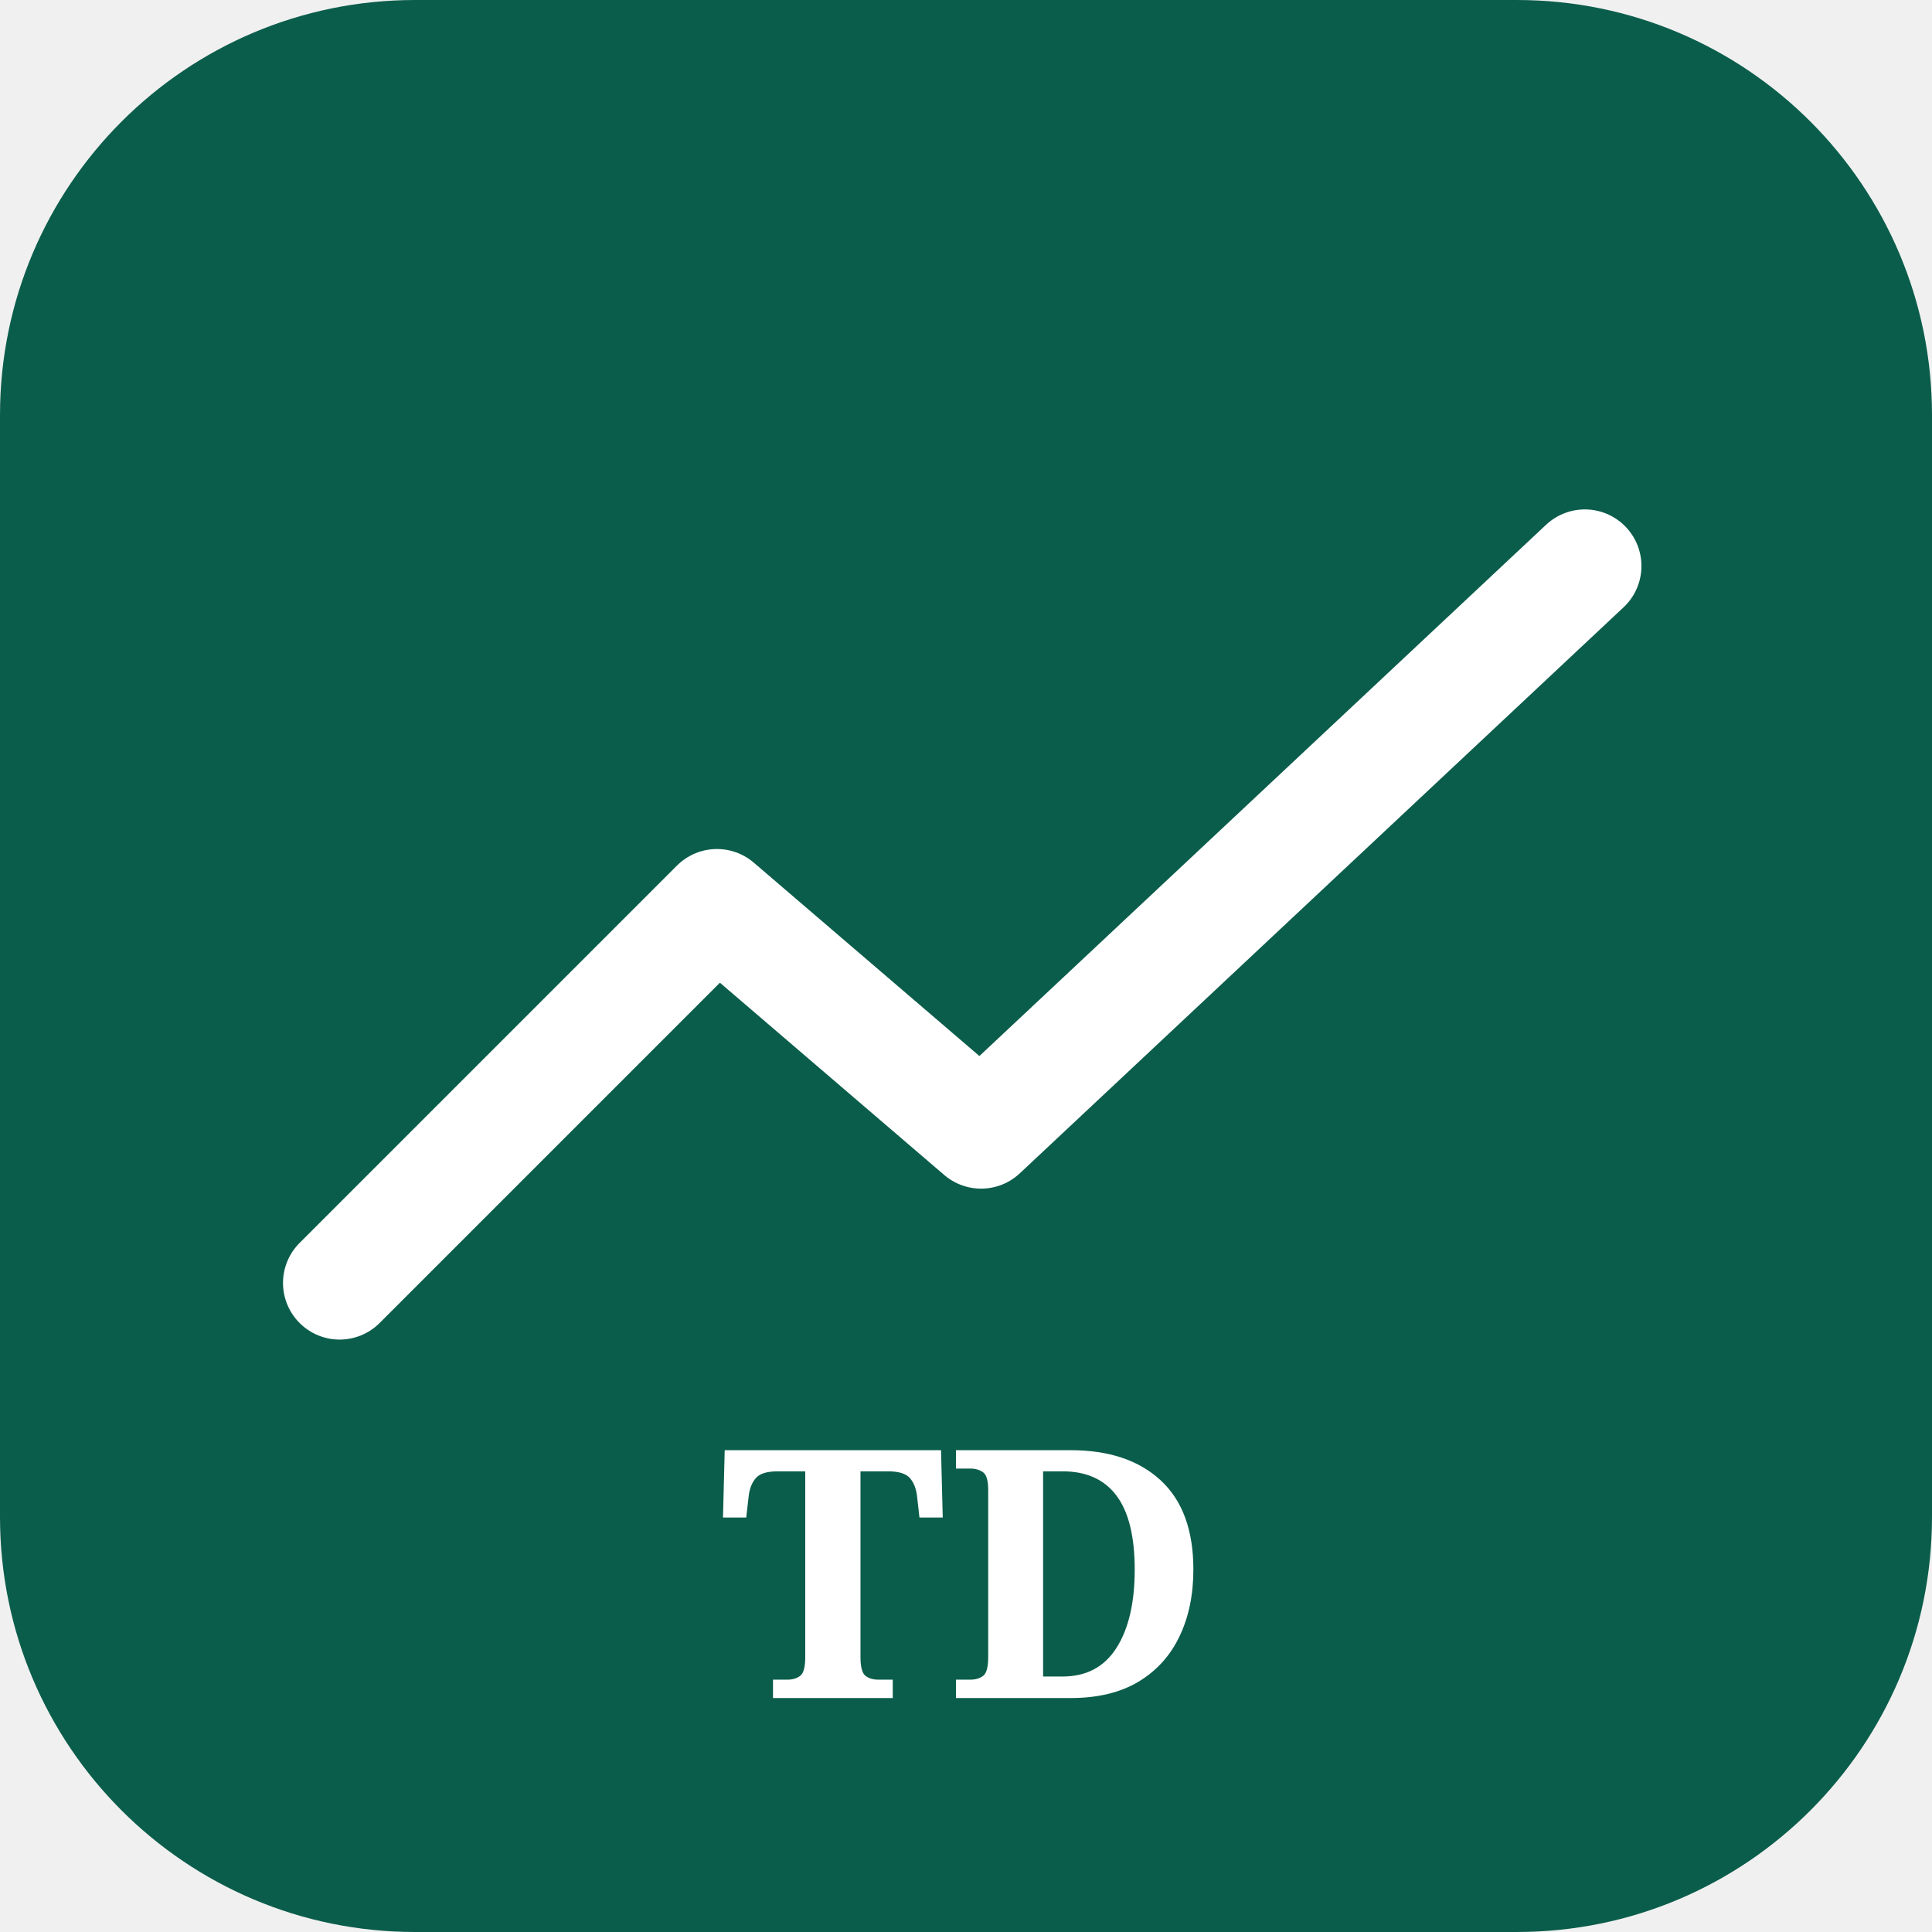
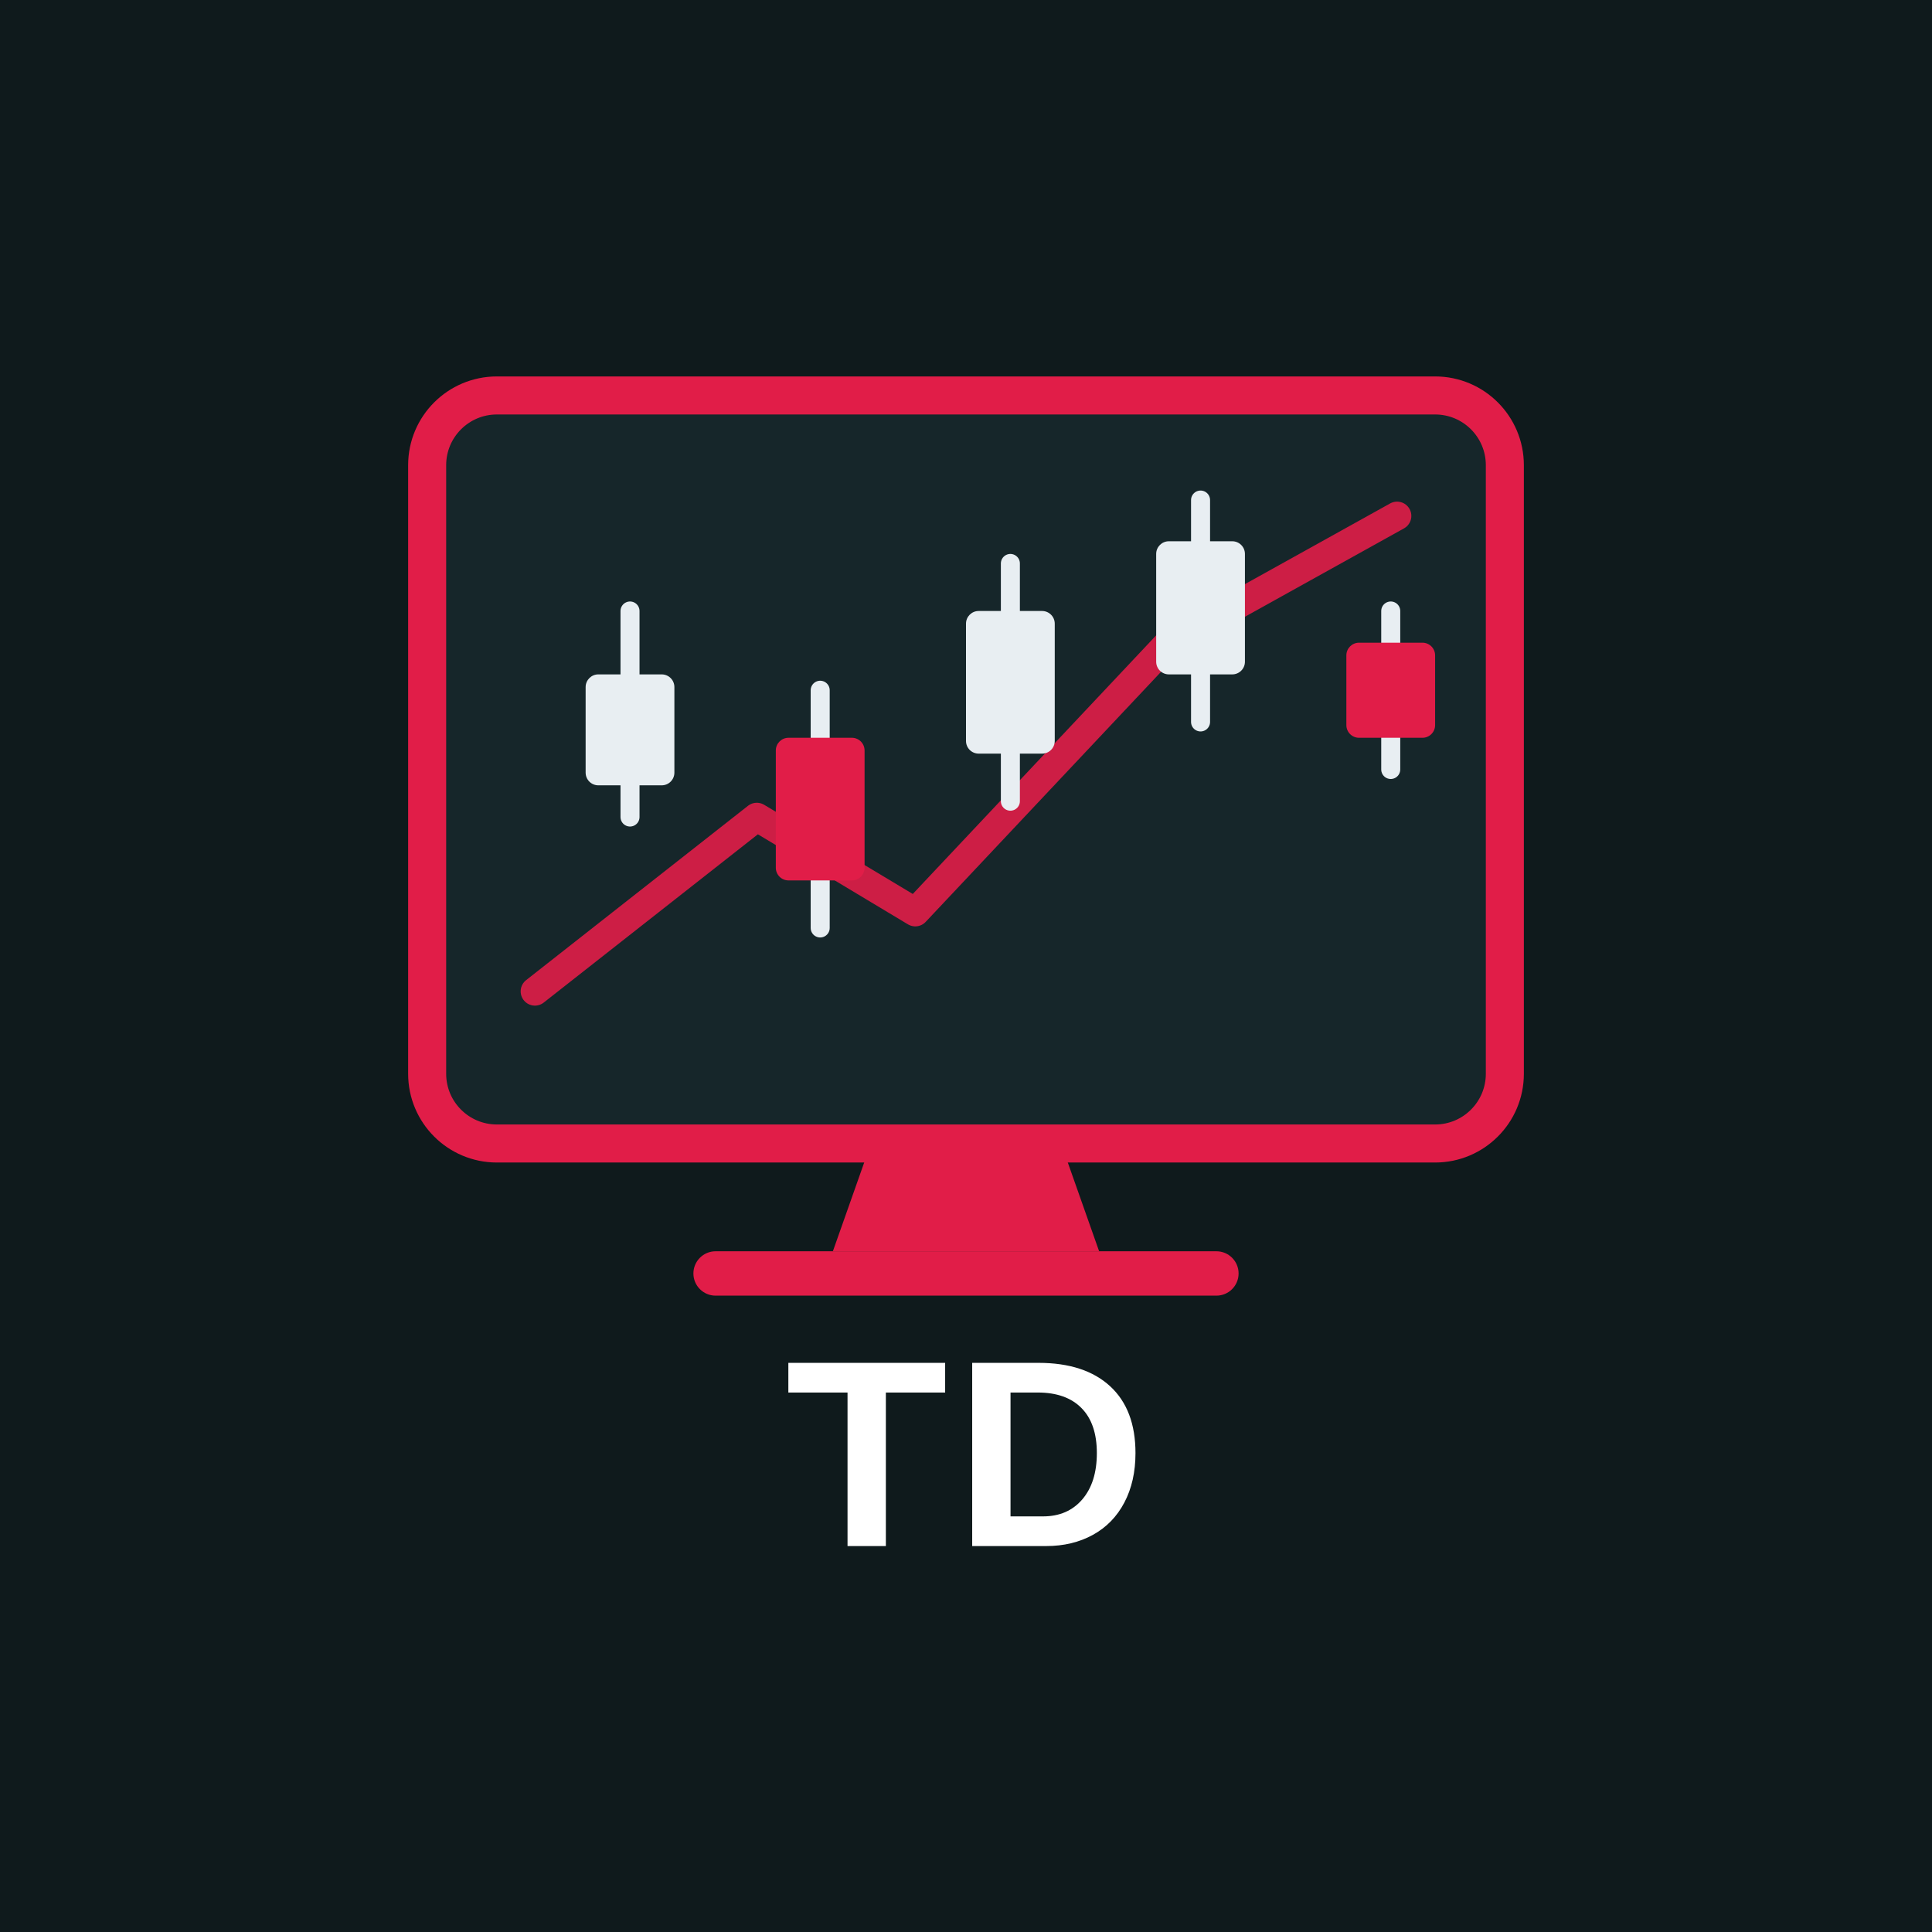
<svg xmlns="http://www.w3.org/2000/svg" viewBox="0 0 512 512">
-   <rect width="512" height="512" rx="110" fill="#0b5d4b" />
-   <path d="M90 340 L190 240 L260 300 L420 150" fill="none" stroke="#fff" stroke-width="30" stroke-linecap="round" stroke-linejoin="round" />
-   <text x="256" y="450" text-anchor="middle" font-family="Georgia,serif" font-weight="800" font-size="92" fill="#fff">TD</text>
+   <rect width="512" height="512" fill="#0f1a1c" />
+   <g transform="translate(256 256) scale(.84) translate(-256 -262)">
+     <rect x="86" y="82" width="340" height="236" rx="22" fill="#16262a" stroke="#e11d48" stroke-width="12" />
+     <polyline points="120,270 190,215 240,245 320,160 392,120" fill="none" stroke="#e11d48" stroke-width="9" stroke-linecap="round" stroke-linejoin="round" opacity=".9" />
+     <g stroke-width="6" stroke-linecap="round" stroke="#e8eef2">
+       <path d="M150 150V215M210 175V250M270 135V210M330 115V185M390 150V200" />
+     </g>
+     <rect x="136" y="170" width="28" height="35" rx="4" fill="#e8eef2" />
+     <rect x="196" y="190" width="28" height="45" rx="4" fill="#e11d48" />
+     <rect x="256" y="150" width="28" height="45" rx="4" fill="#e8eef2" />
+     <rect x="316" y="128" width="28" height="42" rx="4" fill="#e8eef2" />
+     <rect x="376" y="160" width="28" height="30" rx="4" fill="#e11d48" />
+     <path d="M226 318H286L298 352H214Z" fill="#e11d48" />
+     <rect x="170" y="352" width="172" height="14" rx="7" fill="#e11d48" />
+     <text x="256" y="445" text-anchor="middle" font-family="'Segoe UI',Arial,'DejaVu Sans',sans-serif" font-weight="800" font-size="84" letter-spacing="2" fill="#fff">TD</text>
+   </g>
</svg>
